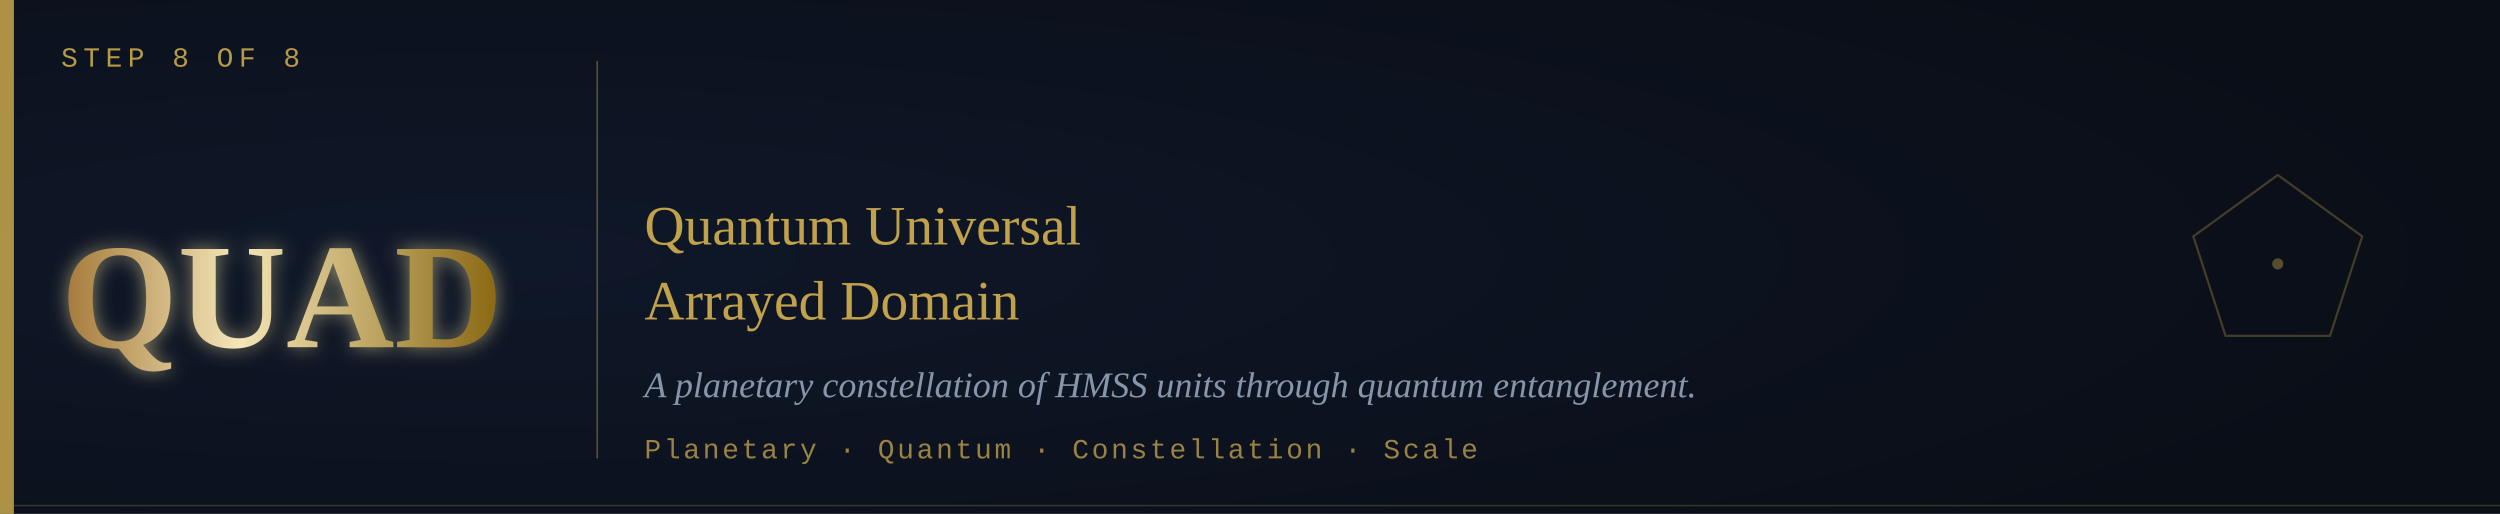
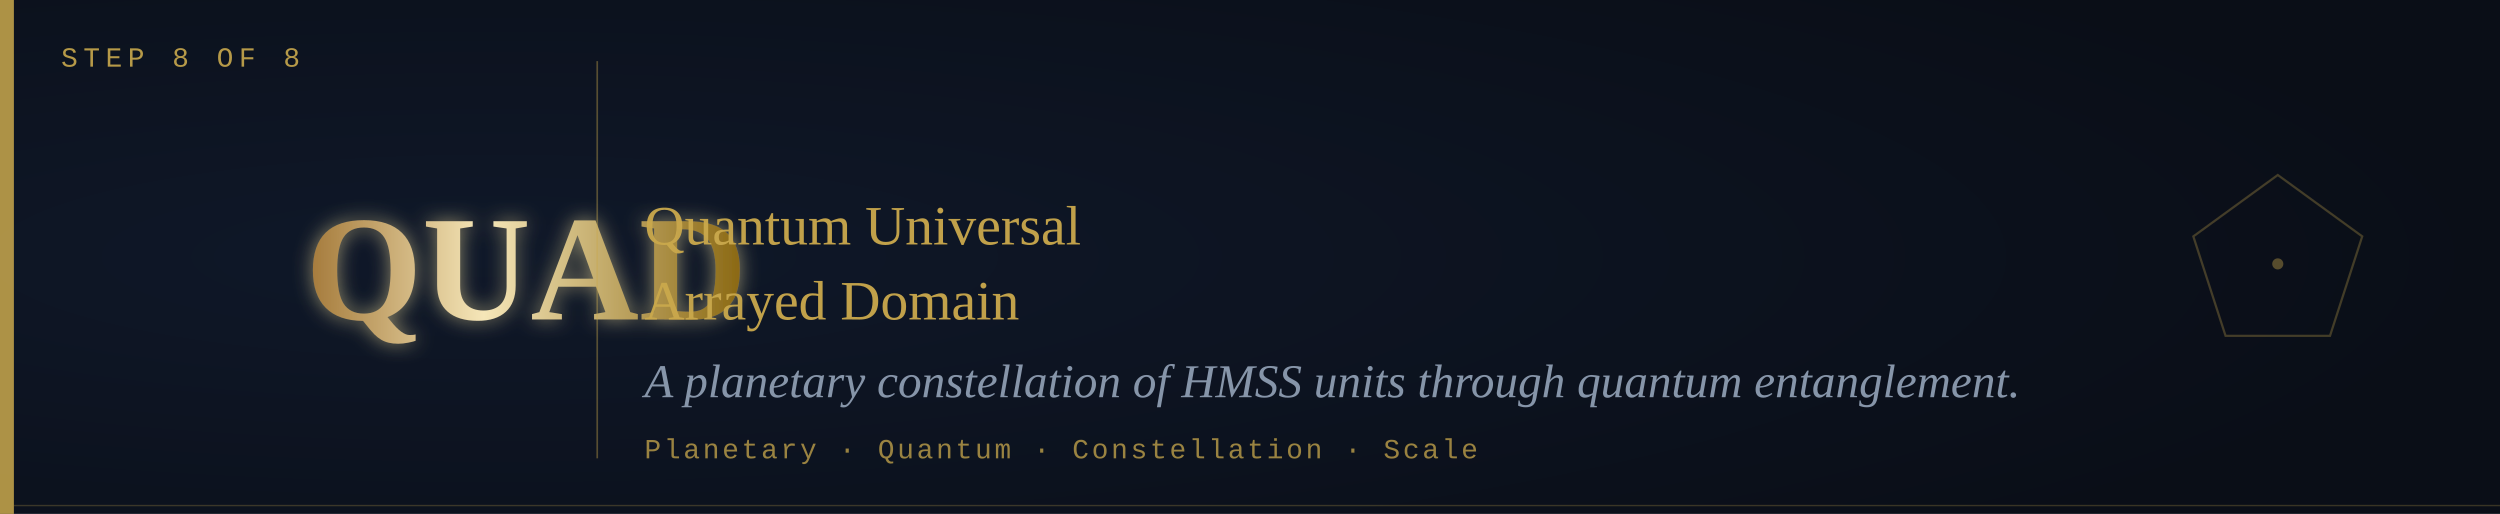
<svg xmlns="http://www.w3.org/2000/svg" viewBox="0 0 900 185" width="900" height="185">
  <defs>
    <radialGradient id="bg" cx="20%" cy="50%" r="80%">
      <stop offset="0%" stop-color="#0F1829" />
      <stop offset="100%" stop-color="#0A0E17" />
    </radialGradient>
    <filter id="tg" x="-40%" y="-40%" width="180%" height="180%">
      <feGaussianBlur in="SourceGraphic" stdDeviation="4" result="b" />
      <feColorMatrix in="b" type="matrix" values="0 0 0 0 0.24 0 0 0 0 0.55 0 0 0 0 0.55 0 0 0 0.7 0" result="tb" />
      <feMerge>
        <feMergeNode in="tb" />
        <feMergeNode in="SourceGraphic" />
      </feMerge>
    </filter>
    <filter id="gg" x="-30%" y="-30%" width="160%" height="160%">
      <feGaussianBlur in="SourceGraphic" stdDeviation="3.5" result="b" />
      <feColorMatrix in="b" type="matrix" values="0 0 0 0 0.79 0 0 0 0 0.66 0 0 0 0 0.30 0 0 0 0.6 0" result="gb" />
      <feMerge>
        <feMergeNode in="gb" />
        <feMergeNode in="SourceGraphic" />
      </feMerge>
    </filter>
    <linearGradient id="gt" x1="0" y1="0" x2="1" y2="0">
      <stop offset="0%" stop-color="#A67C3D" />
      <stop offset="40%" stop-color="#F5E6B8" />
      <stop offset="100%" stop-color="#8B6914" />
    </linearGradient>
  </defs>
  <rect width="900" height="185" fill="url(#bg)" />
  <rect x="0" y="0" width="5" height="185" fill="#C9A84C" opacity="0.85" />
  <line x1="5" y1="182" x2="900" y2="182" stroke="#C9A84C" stroke-width="0.5" opacity="0.25" />
  <text x="22" y="24" font-family="'Courier New',monospace" font-size="10" fill="#C9A84C" letter-spacing="2" opacity="0.9">STEP 8 OF 8</text>
-   <text x="22" y="125" font-family="Georgia,'Times New Roman',serif" font-size="54" font-weight="bold" fill="url(#gt)" filter="url(#gg)">QUAD</text>
+   <text x="110" y="115" font-family="Georgia,'Times New Roman',serif" font-size="54" font-weight="bold" fill="url(#gt)" filter="url(#gg)">QUAD</text>
  <line x1="215" y1="22" x2="215" y2="165" stroke="#C9A84C" stroke-width="0.6" opacity="0.4" />
  <text x="232" y="88" font-family="Georgia,'Times New Roman',serif" font-size="20" fill="#C9A84C" opacity="0.95">Quantum Universal</text>
  <text x="232" y="115" font-family="Georgia,'Times New Roman',serif" font-size="20" fill="#C9A84C" opacity="0.95">Arrayed Domain</text>
-   <text x="232" y="143" font-family="Georgia,'Times New Roman',serif" font-size="13" font-style="italic" fill="#94A3B8" opacity="0.9">A planetary constellation of HMSS units through quantum entanglement.</text>
+   <text x="232" y="143" font-family="Georgia,'Times New Roman',serif" font-size="17" font-style="italic" fill="#94A3B8" opacity="0.9">A planetary constellation of HMSS units through quantum entanglement.</text>
  <text x="232" y="165" font-family="'Courier New',monospace" font-size="10" fill="#C9A84C" letter-spacing="1" opacity="0.75">Planetary · Quantum · Constellation · Scale</text>
  <polygon points="820,63 850.4,85.1 838.8,120.9 801.2,120.9 789.6,85.1" fill="none" stroke="#C9A84C" stroke-width="0.8" opacity="0.3" />
  <circle cx="820" cy="95" r="2" fill="#C9A84C" opacity="0.4" />
</svg>
